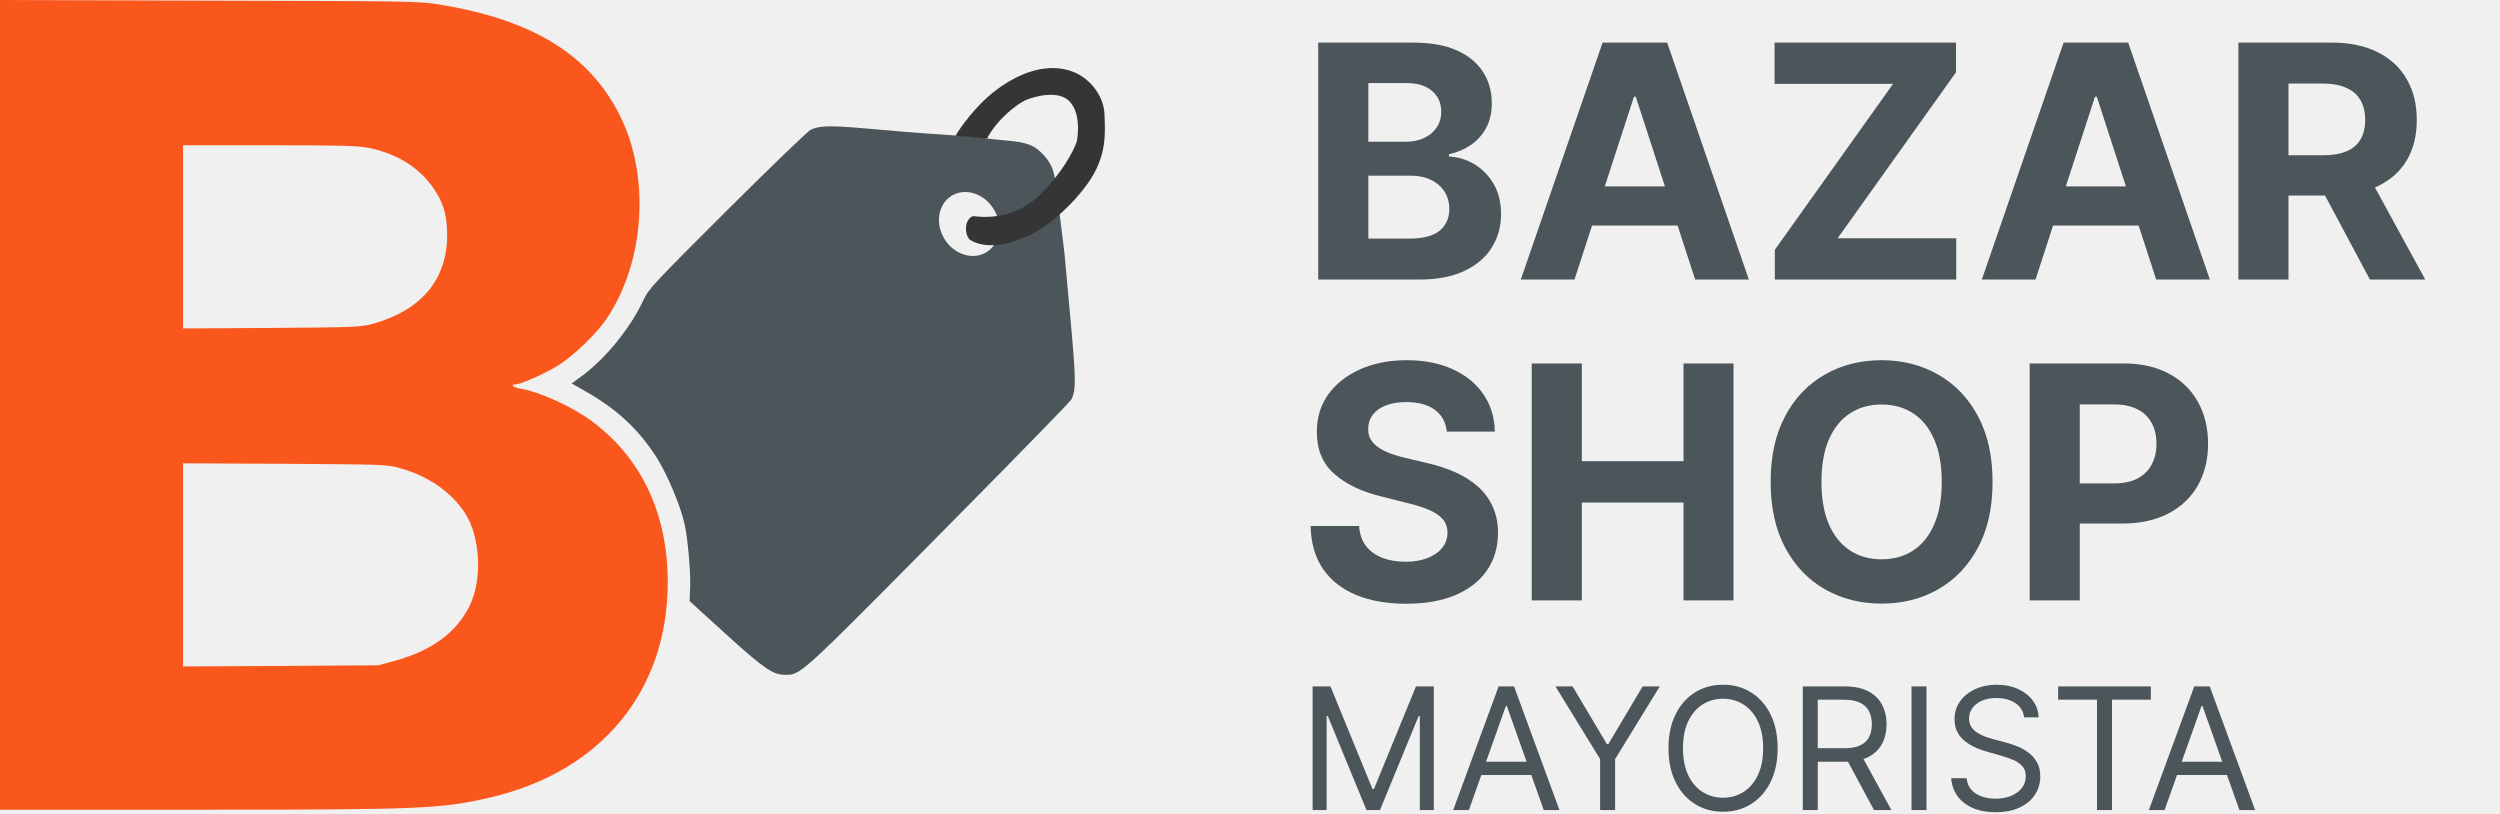
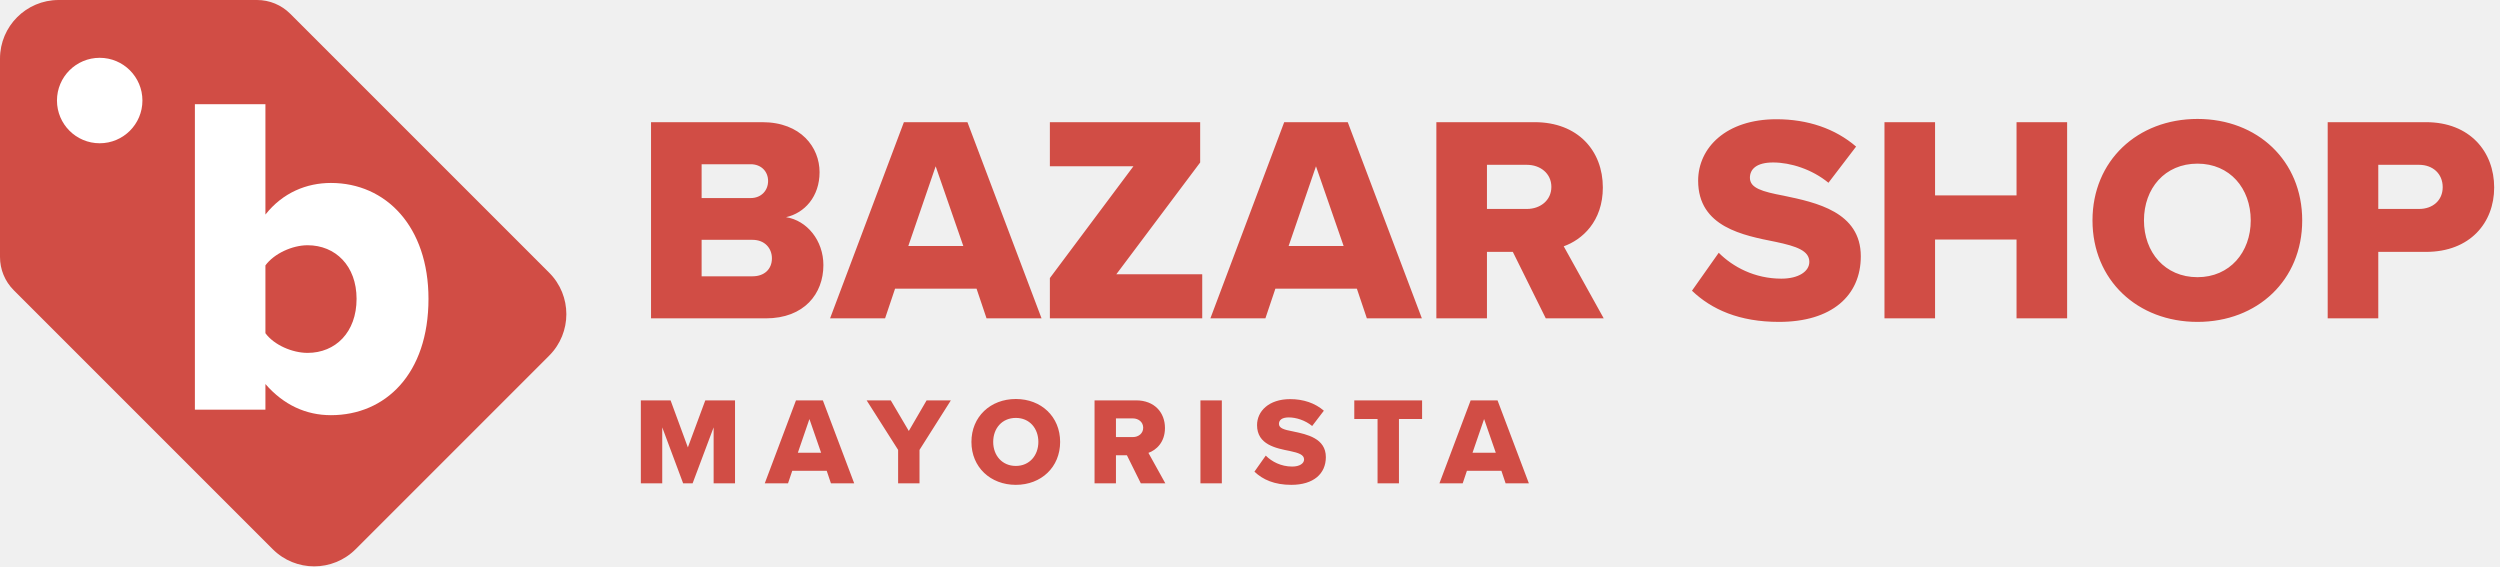
- <svg xmlns="http://www.w3.org/2000/svg" width="1574" height="512" viewBox="0 0 1574 512" fill="none">
-   <path d="M0 254.952V509.8H123.324C265.437 509.8 277.997 509.281 309.036 502.014C378.691 485.613 420.422 434.851 420.422 366.545C420.422 323.776 404.124 288.897 373.397 265.748C360.524 256.094 340.386 246.855 327.098 244.571C322.946 243.844 321.077 241.976 324.711 241.976C328.033 241.976 343.189 235.124 351.493 230.038C361.147 224.017 375.68 210.003 382.013 200.556C405.992 164.743 409.522 110.97 390.213 72.561C371.009 34.36 335.403 12.457 276.855 2.906C263.464 0.726 260.246 0.726 131.628 0.415L0 -0V254.952ZM232.218 93.115C251.734 97.164 266.371 107.026 275.194 122.078C279.762 129.759 281.423 136.922 281.527 147.822C281.631 175.746 265.436 195.262 235.021 203.774C227.131 205.954 224.848 206.058 171.075 206.473L115.227 206.785V149.172V91.454H169.726C215.297 91.454 225.574 91.766 232.218 93.115ZM251.63 294.71C269.693 299.693 284.018 309.658 292.842 323.153C302.6 338.413 303.845 365.299 295.437 381.909C287.029 398.622 271.457 409.833 248.101 416.165L238.239 418.864L176.785 419.279L115.227 419.591V355.645V291.7L179.38 292.011C241.665 292.426 243.637 292.426 251.63 294.71Z" fill="#FA571D" />
-   <path d="M494.554 424.864C495.437 424.865 496.24 424.864 497.035 424.796C504.382 424.163 511.224 417.673 576.937 351.284L590.882 337.191L591.03 337.043C636.184 291.473 673.658 253.065 674.387 251.713C677.605 245.692 677.501 239.152 673.764 198.667L670.131 158.908L665.149 118.735C663.799 107.628 662.241 103.579 657.778 98.389C651.549 91.33 647.085 89.565 632.033 88.319C624.56 87.697 618.436 86.866 618.435 86.555L604.68 85.517L582.102 83.959C577.223 83.647 562.067 82.402 548.365 81.156C522.205 78.872 515.872 78.976 510.267 81.779C508.398 82.818 484.73 105.552 457.74 132.437C411.027 179.047 408.431 181.85 405.11 188.909C397.116 206.245 381.753 225.138 367.116 236.142L359.953 241.436L369.088 246.626C388.293 257.63 401.477 269.775 412.896 287.215C419.643 297.492 428.674 318.876 431.062 330.191C433.138 339.742 435.007 361.541 434.488 370.78L434.176 378.462L457.014 399.224C480.889 420.919 486.599 424.864 494.384 424.864H494.554ZM621.219 158.693C612.738 164.021 600.892 160.427 594.761 150.666C588.63 140.905 590.534 128.674 599.015 123.347C607.495 118.02 619.34 121.613 625.472 131.374C631.603 141.135 629.699 153.366 621.219 158.693Z" fill="#4B555A" />
-   <path d="M601.566 85.48L621.419 87.23C628.27 74.462 640.105 65.886 645.165 63.291C651.394 60.566 665.641 56.751 672.804 63.291C679.967 69.831 679.162 83.404 677.865 89.373C675.918 94.953 668.444 109.537 654.119 123.24C636.212 140.368 614.023 136.086 612.855 136.086C611.687 136.086 608.573 138.033 608.184 143.093C607.872 147.142 609.611 149.971 610.519 150.879C624.845 159.91 647.371 149.452 656.844 143.093C662.034 139.72 674.906 129.469 684.872 115.455C697.329 97.937 695.771 83.144 695.382 71.855C694.993 60.566 686.039 47.331 671.247 43.827C656.454 40.324 640.105 46.552 625.701 57.841C614.179 66.873 604.81 80.03 601.566 85.48Z" fill="#353536" />
-   <path d="M829.966 176V26.818H889.697C900.672 26.818 909.826 28.445 917.159 31.698C924.492 34.952 930.004 39.468 933.694 45.247C937.385 50.977 939.23 57.582 939.23 65.06C939.23 70.888 938.065 76.011 935.734 80.43C933.403 84.801 930.198 88.394 926.119 91.211C922.088 93.979 917.475 95.946 912.279 97.111V98.568C917.96 98.811 923.278 100.413 928.231 103.376C933.233 106.338 937.288 110.49 940.396 115.832C943.504 121.125 945.058 127.438 945.058 134.771C945.058 142.686 943.091 149.752 939.158 155.968C935.273 162.136 929.518 167.016 921.894 170.61C914.27 174.203 904.873 176 893.704 176H829.966ZM861.507 150.214H887.221C896.01 150.214 902.42 148.538 906.451 145.187C910.482 141.788 912.497 137.272 912.497 131.639C912.497 127.511 911.502 123.869 909.511 120.712C907.52 117.556 904.679 115.079 900.988 113.282C897.346 111.485 892.999 110.587 887.949 110.587H861.507V150.214ZM861.507 89.244H884.89C889.212 89.244 893.048 88.491 896.399 86.986C899.798 85.432 902.469 83.247 904.412 80.43C906.403 77.614 907.398 74.238 907.398 70.305C907.398 64.915 905.48 60.568 901.644 57.266C897.856 53.964 892.465 52.313 885.472 52.313H861.507V89.244ZM991.295 176H957.496L1009 26.818H1049.64L1101.07 176H1067.27L1029.9 60.908H1028.74L991.295 176ZM989.183 117.361H1069.02V141.982H989.183V117.361ZM1117.42 176V157.279L1191.87 52.823H1117.28V26.818H1231.49V45.538L1156.98 149.995H1231.64V176H1117.42ZM1281.56 176H1247.76L1299.26 26.818H1339.9L1391.33 176H1357.53L1320.16 60.908H1319L1281.56 176ZM1279.44 117.361H1359.28V141.982H1279.44V117.361ZM1409.29 176V26.818H1468.14C1479.41 26.818 1489.02 28.833 1496.99 32.864C1505 36.846 1511.1 42.503 1515.27 49.836C1519.5 57.12 1521.61 65.692 1521.61 75.55C1521.61 85.456 1519.47 93.979 1515.2 101.117C1510.93 108.207 1504.73 113.646 1496.62 117.434C1488.56 121.222 1478.8 123.116 1467.34 123.116H1427.93V97.767H1462.24C1468.26 97.767 1473.27 96.941 1477.25 95.29C1481.23 93.639 1484.19 91.162 1486.14 87.86C1488.13 84.558 1489.12 80.454 1489.12 75.55C1489.12 70.596 1488.13 66.42 1486.14 63.021C1484.19 59.621 1481.21 57.047 1477.18 55.299C1473.19 53.502 1468.17 52.604 1462.1 52.604H1440.83V176H1409.29ZM1489.85 108.11L1526.93 176H1492.11L1455.83 108.11H1489.85ZM910.895 271.722C910.312 265.846 907.811 261.281 903.392 258.028C898.973 254.774 892.975 253.147 885.4 253.147C880.252 253.147 875.906 253.876 872.361 255.332C868.816 256.741 866.096 258.708 864.202 261.233C862.357 263.758 861.434 266.623 861.434 269.828C861.337 272.499 861.896 274.83 863.11 276.821C864.372 278.812 866.096 280.536 868.281 281.993C870.467 283.401 872.992 284.64 875.857 285.708C878.722 286.728 881.782 287.602 885.035 288.33L898.438 291.535C904.946 292.992 910.919 294.935 916.358 297.363C921.797 299.791 926.507 302.778 930.489 306.323C934.471 309.868 937.555 314.044 939.74 318.852C941.974 323.659 943.115 329.171 943.164 335.387C943.115 344.517 940.784 352.432 936.171 359.134C931.606 365.787 925.002 370.959 916.358 374.649C907.762 378.291 897.394 380.112 885.254 380.112C873.21 380.112 862.721 378.267 853.786 374.576C844.899 370.886 837.954 365.422 832.953 358.187C827.999 350.902 825.401 341.894 825.158 331.162H855.68C856.02 336.164 857.452 340.34 859.977 343.691C862.551 346.993 865.975 349.494 870.248 351.194C874.57 352.845 879.451 353.67 884.89 353.67C890.231 353.67 894.869 352.893 898.803 351.339C902.785 349.785 905.868 347.624 908.054 344.856C910.239 342.088 911.332 338.908 911.332 335.314C911.332 331.963 910.336 329.147 908.345 326.864C906.403 324.582 903.537 322.639 899.75 321.037C896.01 319.434 891.421 317.977 885.982 316.666L869.738 312.587C857.161 309.528 847.23 304.744 839.946 298.237C832.661 291.73 829.043 282.964 829.092 271.941C829.043 262.908 831.447 255.017 836.303 248.267C841.208 241.517 847.934 236.248 856.481 232.46C865.028 228.672 874.74 226.778 885.618 226.778C896.69 226.778 906.354 228.672 914.61 232.46C922.914 236.248 929.372 241.517 933.986 248.267C938.599 255.017 940.979 262.835 941.124 271.722H910.895ZM964.379 378V228.818H995.92V290.37H1059.95V228.818H1091.42V378H1059.95V316.375H995.92V378H964.379ZM1254.51 303.409C1254.51 319.677 1251.43 333.517 1245.26 344.929C1239.14 356.341 1230.79 365.058 1220.2 371.08C1209.67 377.053 1197.82 380.04 1184.66 380.04C1171.4 380.04 1159.5 377.029 1148.96 371.007C1138.43 364.985 1130.1 356.269 1123.98 344.856C1117.86 333.444 1114.8 319.629 1114.8 303.409C1114.8 287.141 1117.86 273.3 1123.98 261.888C1130.1 250.476 1138.43 241.784 1148.96 235.811C1159.5 229.789 1171.4 226.778 1184.66 226.778C1197.82 226.778 1209.67 229.789 1220.2 235.811C1230.79 241.784 1239.14 250.476 1245.26 261.888C1251.43 273.3 1254.51 287.141 1254.51 303.409ZM1222.53 303.409C1222.53 292.871 1220.96 283.984 1217.8 276.748C1214.69 269.513 1210.3 264.025 1204.62 260.286C1198.93 256.547 1192.28 254.677 1184.66 254.677C1177.03 254.677 1170.38 256.547 1164.7 260.286C1159.02 264.025 1154.6 269.513 1151.44 276.748C1148.33 283.984 1146.78 292.871 1146.78 303.409C1146.78 313.947 1148.33 322.834 1151.44 330.069C1154.6 337.305 1159.02 342.793 1164.7 346.532C1170.38 350.271 1177.03 352.141 1184.66 352.141C1192.28 352.141 1198.93 350.271 1204.62 346.532C1210.3 342.793 1214.69 337.305 1217.8 330.069C1220.96 322.834 1222.53 313.947 1222.53 303.409ZM1277.88 378V228.818H1336.73C1348.05 228.818 1357.69 230.979 1365.65 235.301C1373.62 239.574 1379.69 245.523 1383.86 253.147C1388.09 260.723 1390.2 269.464 1390.2 279.371C1390.2 289.277 1388.06 298.018 1383.79 305.594C1379.52 313.17 1373.33 319.07 1365.22 323.295C1357.15 327.52 1347.39 329.632 1335.93 329.632H1298.42V304.356H1330.83C1336.9 304.356 1341.91 303.312 1345.84 301.224C1349.82 299.087 1352.78 296.149 1354.73 292.41C1356.72 288.622 1357.71 284.275 1357.71 279.371C1357.71 274.417 1356.72 270.095 1354.73 266.405C1352.78 262.665 1349.82 259.776 1345.84 257.736C1341.86 255.648 1336.81 254.604 1330.69 254.604H1309.42V378H1277.88Z" fill="#4B555A" />
-   <path d="M826.425 432.17H837.674L864.124 496.775H865.036L891.486 432.17H902.734V510H893.918V450.868H893.158L868.836 510H860.323L836.001 450.868H835.241V510H826.425V432.17ZM924.824 510H914.943L943.521 432.17H953.25L981.828 510H971.947L948.689 444.483H948.081L924.824 510ZM928.472 479.598H968.299V487.958H928.472V479.598ZM979.32 432.17H990.112L1011.7 468.501H1012.61L1034.2 432.17H1044.99L1016.87 477.926V510H1007.44V477.926L979.32 432.17ZM1119.19 471.085C1119.19 479.294 1117.71 486.388 1114.74 492.367C1111.78 498.346 1107.71 502.957 1102.54 506.2C1097.38 509.443 1091.47 511.064 1084.83 511.064C1078.2 511.064 1072.29 509.443 1067.13 506.2C1061.96 502.957 1057.89 498.346 1054.93 492.367C1051.96 486.388 1050.48 479.294 1050.48 471.085C1050.48 462.876 1051.96 455.783 1054.93 449.804C1057.89 443.824 1061.96 439.213 1067.13 435.97C1072.29 432.728 1078.2 431.106 1084.83 431.106C1091.47 431.106 1097.38 432.728 1102.54 435.97C1107.71 439.213 1111.78 443.824 1114.74 449.804C1117.71 455.783 1119.19 462.876 1119.19 471.085ZM1110.07 471.085C1110.07 464.346 1108.94 458.658 1106.69 454.022C1104.46 449.385 1101.43 445.877 1097.6 443.495C1093.8 441.114 1089.55 439.923 1084.83 439.923C1080.12 439.923 1075.85 441.114 1072.03 443.495C1068.23 445.877 1065.2 449.385 1062.94 454.022C1060.72 458.658 1059.6 464.346 1059.6 471.085C1059.6 477.824 1060.72 483.512 1062.94 488.148C1065.2 492.785 1068.23 496.294 1072.03 498.675C1075.85 501.057 1080.12 502.247 1084.83 502.247C1089.55 502.247 1093.8 501.057 1097.6 498.675C1101.43 496.294 1104.46 492.785 1106.69 488.148C1108.94 483.512 1110.07 477.824 1110.07 471.085ZM1135.04 510V432.17H1161.33C1167.41 432.17 1172.41 433.209 1176.31 435.286C1180.21 437.339 1183.1 440.163 1184.97 443.761C1186.85 447.359 1187.78 451.45 1187.78 456.036C1187.78 460.622 1186.85 464.688 1184.97 468.235C1183.1 471.782 1180.22 474.569 1176.35 476.596C1172.47 478.597 1167.52 479.598 1161.49 479.598H1140.2V471.085H1161.18C1165.34 471.085 1168.68 470.477 1171.21 469.261C1173.77 468.045 1175.62 466.322 1176.76 464.093C1177.93 461.838 1178.51 459.152 1178.51 456.036C1178.51 452.92 1177.93 450.196 1176.76 447.865C1175.6 445.535 1173.74 443.736 1171.18 442.469C1168.62 441.177 1165.24 440.531 1161.03 440.531H1144.46V510H1135.04ZM1171.67 475.037L1190.82 510H1179.88L1161.03 475.037H1171.67ZM1212.91 432.17V510H1203.49V432.17H1212.91ZM1274.37 451.628C1273.92 447.777 1272.07 444.787 1268.83 442.659C1265.58 440.531 1261.6 439.467 1256.89 439.467C1253.45 439.467 1250.43 440.024 1247.85 441.139C1245.29 442.254 1243.29 443.786 1241.84 445.737C1240.42 447.688 1239.72 449.905 1239.72 452.388C1239.72 454.465 1240.21 456.251 1241.2 457.746C1242.21 459.216 1243.5 460.444 1245.07 461.432C1246.64 462.395 1248.29 463.193 1250.01 463.827C1251.74 464.435 1253.32 464.929 1254.76 465.309L1262.67 467.437C1264.7 467.969 1266.95 468.704 1269.43 469.641C1271.94 470.578 1274.34 471.858 1276.62 473.479C1278.92 475.075 1280.82 477.128 1282.32 479.636C1283.81 482.144 1284.56 485.222 1284.56 488.87C1284.56 493.076 1283.46 496.876 1281.25 500.271C1279.07 503.666 1275.88 506.364 1271.68 508.366C1267.5 510.367 1262.42 511.368 1256.44 511.368C1250.86 511.368 1246.04 510.469 1241.96 508.67C1237.9 506.871 1234.71 504.363 1232.38 501.145C1230.07 497.928 1228.77 494.191 1228.47 489.935H1238.19C1238.45 492.873 1239.44 495.306 1241.16 497.231C1242.91 499.131 1245.11 500.55 1247.77 501.487C1250.46 502.399 1253.35 502.855 1256.44 502.855C1260.03 502.855 1263.26 502.273 1266.13 501.107C1268.99 499.917 1271.26 498.27 1272.93 496.167C1274.6 494.039 1275.44 491.556 1275.44 488.718C1275.44 486.134 1274.72 484.031 1273.27 482.41C1271.83 480.788 1269.93 479.471 1267.57 478.458C1265.21 477.444 1262.67 476.558 1259.93 475.797L1250.36 473.061C1244.28 471.313 1239.46 468.818 1235.91 465.575C1232.37 462.332 1230.59 458.088 1230.59 452.844C1230.59 448.486 1231.77 444.686 1234.13 441.443C1236.51 438.175 1239.7 435.641 1243.71 433.842C1247.73 432.018 1252.23 431.106 1257.2 431.106C1262.21 431.106 1266.67 432.006 1270.57 433.804C1274.47 435.578 1277.57 438.01 1279.85 441.101C1282.15 444.192 1283.37 447.701 1283.49 451.628H1274.37ZM1295.8 440.531V432.17H1354.17V440.531H1329.7V510H1320.27V440.531H1295.8ZM1362.82 510H1352.93L1381.51 432.17H1391.24L1419.82 510H1409.94L1386.68 444.483H1386.07L1362.82 510ZM1366.46 479.598H1406.29V487.958H1366.46V479.598Z" fill="#4B555A" />
+ <svg xmlns="http://www.w3.org/2000/svg" width="746" height="169" viewBox="0 0 746 169" fill="none">
+   <path d="M0 76.7V17.5C0 7.835 7.835 0 17.5 0H76.7C80.413 0 83.974 1.475 86.6 4.1L163.874 81.375C170.709 88.209 170.709 99.289 163.874 106.124L106.124 163.874C99.289 170.709 88.209 170.709 81.375 163.874L4.1 86.6C1.475 83.974 0 80.413 0 76.7Z" fill="#D14D45" />
+   <path d="M42.5 30C42.5 37.041 36.791 42.75 29.75 42.75C22.708 42.75 17 37.041 17 30C17 22.958 22.708 17.25 29.75 17.25C36.791 17.25 42.5 22.958 42.5 30Z" fill="white" />
+   <path d="M79.202 122.249H58.154V31.084H79.202V64.024C84.396 57.463 91.503 54.593 98.747 54.593C115.149 54.593 127.86 67.578 127.86 89.173C127.86 111.588 115.012 123.889 98.747 123.889C91.367 123.889 84.669 120.882 79.202 114.595V122.249ZM79.202 79.195V99.424C81.799 102.977 87.266 105.301 91.777 105.301C100.114 105.301 106.401 99.15 106.401 89.173C106.401 79.332 100.114 73.181 91.777 73.181C87.266 73.181 81.799 75.642 79.202 79.195Z" fill="white" />
+   <path d="M228.497 95H194.266V36.456H227.444C239.03 36.456 244.559 44.005 244.559 51.377C244.559 58.663 240.083 63.578 234.554 64.806C240.785 65.772 245.701 71.74 245.701 79.113C245.701 87.627 239.995 95 228.497 95ZM209.363 49.008V59.101H224.021C227.093 59.101 229.199 56.907 229.199 54.011C229.199 51.114 227.093 49.008 224.021 49.008H209.363ZM209.363 71.565V82.449H224.548C228.146 82.449 230.34 80.254 230.34 77.095C230.34 74.11 228.234 71.565 224.548 71.565H209.363ZM310.8 95H294.386L291.402 86.135H267.089L264.105 95H247.692L269.723 36.456H288.681L310.8 95ZM287.452 73.408L279.202 49.622L271.039 73.408H287.452ZM358.746 95H313.281V82.975L338.208 49.622H313.281V36.456H358.132V48.481L333.117 81.834H358.746V95ZM424.286 95H407.872L404.888 86.135H380.575L377.591 95H361.178L383.209 36.456H402.167L424.286 95ZM400.938 73.408L392.688 49.622L384.525 73.408H400.938ZM478.552 95H461.261L451.431 75.164H443.707V95H428.61V36.456H457.926C470.916 36.456 478.289 45.058 478.289 55.942C478.289 66.123 472.057 71.565 466.615 73.496L478.552 95ZM462.929 55.766C462.929 51.728 459.593 49.183 455.644 49.183H443.707V62.349H455.644C459.593 62.349 462.929 59.803 462.929 55.766ZM504.883 86.749L512.87 75.427C517.083 79.64 523.578 83.151 531.565 83.151C536.744 83.151 539.904 80.957 539.904 78.148C539.904 74.812 536.13 73.496 529.898 72.179C520.243 70.248 506.726 67.791 506.726 53.923C506.726 44.092 515.064 35.579 530.073 35.579C539.465 35.579 547.628 38.387 553.859 43.741L545.609 54.537C540.694 50.5 534.286 48.481 529.108 48.481C524.105 48.481 522.174 50.5 522.174 53.045C522.174 56.117 525.772 57.17 532.268 58.399C541.922 60.418 555.264 63.227 555.264 76.48C555.264 88.242 546.574 96.053 530.863 96.053C519.014 96.053 510.764 92.367 504.883 86.749ZM616.831 95H601.734V71.477H577.421V95H562.325V36.456H577.421V58.311H601.734V36.456H616.831V95ZM624.398 65.772C624.398 47.954 637.827 35.491 655.732 35.491C673.638 35.491 686.979 47.954 686.979 65.772C686.979 83.59 673.638 96.053 655.732 96.053C637.827 96.053 624.398 83.59 624.398 65.772ZM671.619 65.772C671.619 56.205 665.387 48.832 655.732 48.832C645.99 48.832 639.758 56.205 639.758 65.772C639.758 75.251 645.99 82.712 655.732 82.712C665.387 82.712 671.619 75.251 671.619 65.772ZM709.679 95H694.582V36.456H723.898C737.064 36.456 744.261 45.321 744.261 55.942C744.261 66.474 737.064 75.164 723.898 75.164H709.679V95ZM728.901 55.854C728.901 51.816 725.917 49.183 721.879 49.183H709.679V62.349H721.879C725.917 62.349 728.901 59.803 728.901 55.854Z" fill="#D14D45" />
+   <path d="M219.331 144.233H212.946V127.526L206.672 144.233H203.85L197.613 127.526V144.233H191.228V119.47H200.1L205.261 133.504L210.458 119.47H219.331V144.233ZM254.896 144.233H247.953L246.691 140.483H236.407L235.145 144.233H228.203L237.521 119.47H245.54L254.896 144.233ZM245.02 135.1L241.531 125.039L238.078 135.1H245.02ZM274.383 144.233H267.998V134.246L258.605 119.47H265.807L271.19 128.603L276.499 119.47H283.739L274.383 134.246V144.233ZM289.873 131.87C289.873 124.334 295.553 119.062 303.127 119.062C310.7 119.062 316.344 124.334 316.344 131.87C316.344 139.407 310.7 144.678 303.127 144.678C295.553 144.678 289.873 139.407 289.873 131.87ZM309.847 131.87C309.847 127.823 307.211 124.705 303.127 124.705C299.006 124.705 296.37 127.823 296.37 131.87C296.37 135.88 299.006 139.035 303.127 139.035C307.211 139.035 309.847 135.88 309.847 131.87ZM347.738 144.233H340.424L336.266 135.843H332.999V144.233H326.613V119.47H339.013C344.508 119.47 347.626 123.109 347.626 127.712C347.626 132.019 344.99 134.32 342.689 135.137L347.738 144.233ZM341.129 127.638C341.129 125.93 339.719 124.853 338.048 124.853H332.999V130.422H338.048C339.719 130.422 341.129 129.346 341.129 127.638ZM364.597 144.233H358.212V119.47H364.597V144.233ZM374.324 140.743L377.702 135.954C379.484 137.736 382.232 139.221 385.61 139.221C387.801 139.221 389.137 138.293 389.137 137.105C389.137 135.694 387.541 135.137 384.905 134.58C380.821 133.764 375.104 132.724 375.104 126.858C375.104 122.7 378.631 119.099 384.979 119.099C388.951 119.099 392.404 120.287 395.04 122.552L391.55 127.118C389.471 125.41 386.761 124.556 384.571 124.556C382.455 124.556 381.638 125.41 381.638 126.487C381.638 127.786 383.16 128.232 385.907 128.752C389.991 129.606 395.634 130.794 395.634 136.399C395.634 141.374 391.959 144.678 385.313 144.678C380.301 144.678 376.811 143.119 374.324 140.743ZM417.447 144.233H411.061V125.039H404.119V119.47H424.352V125.039H417.447V144.233ZM456.218 144.233H449.276L448.014 140.483H437.73L436.468 144.233H429.525L438.844 119.47H446.863L456.218 144.233ZM446.343 135.1L442.853 125.039L439.4 135.1H446.343Z" fill="#D14D45" />
</svg>
